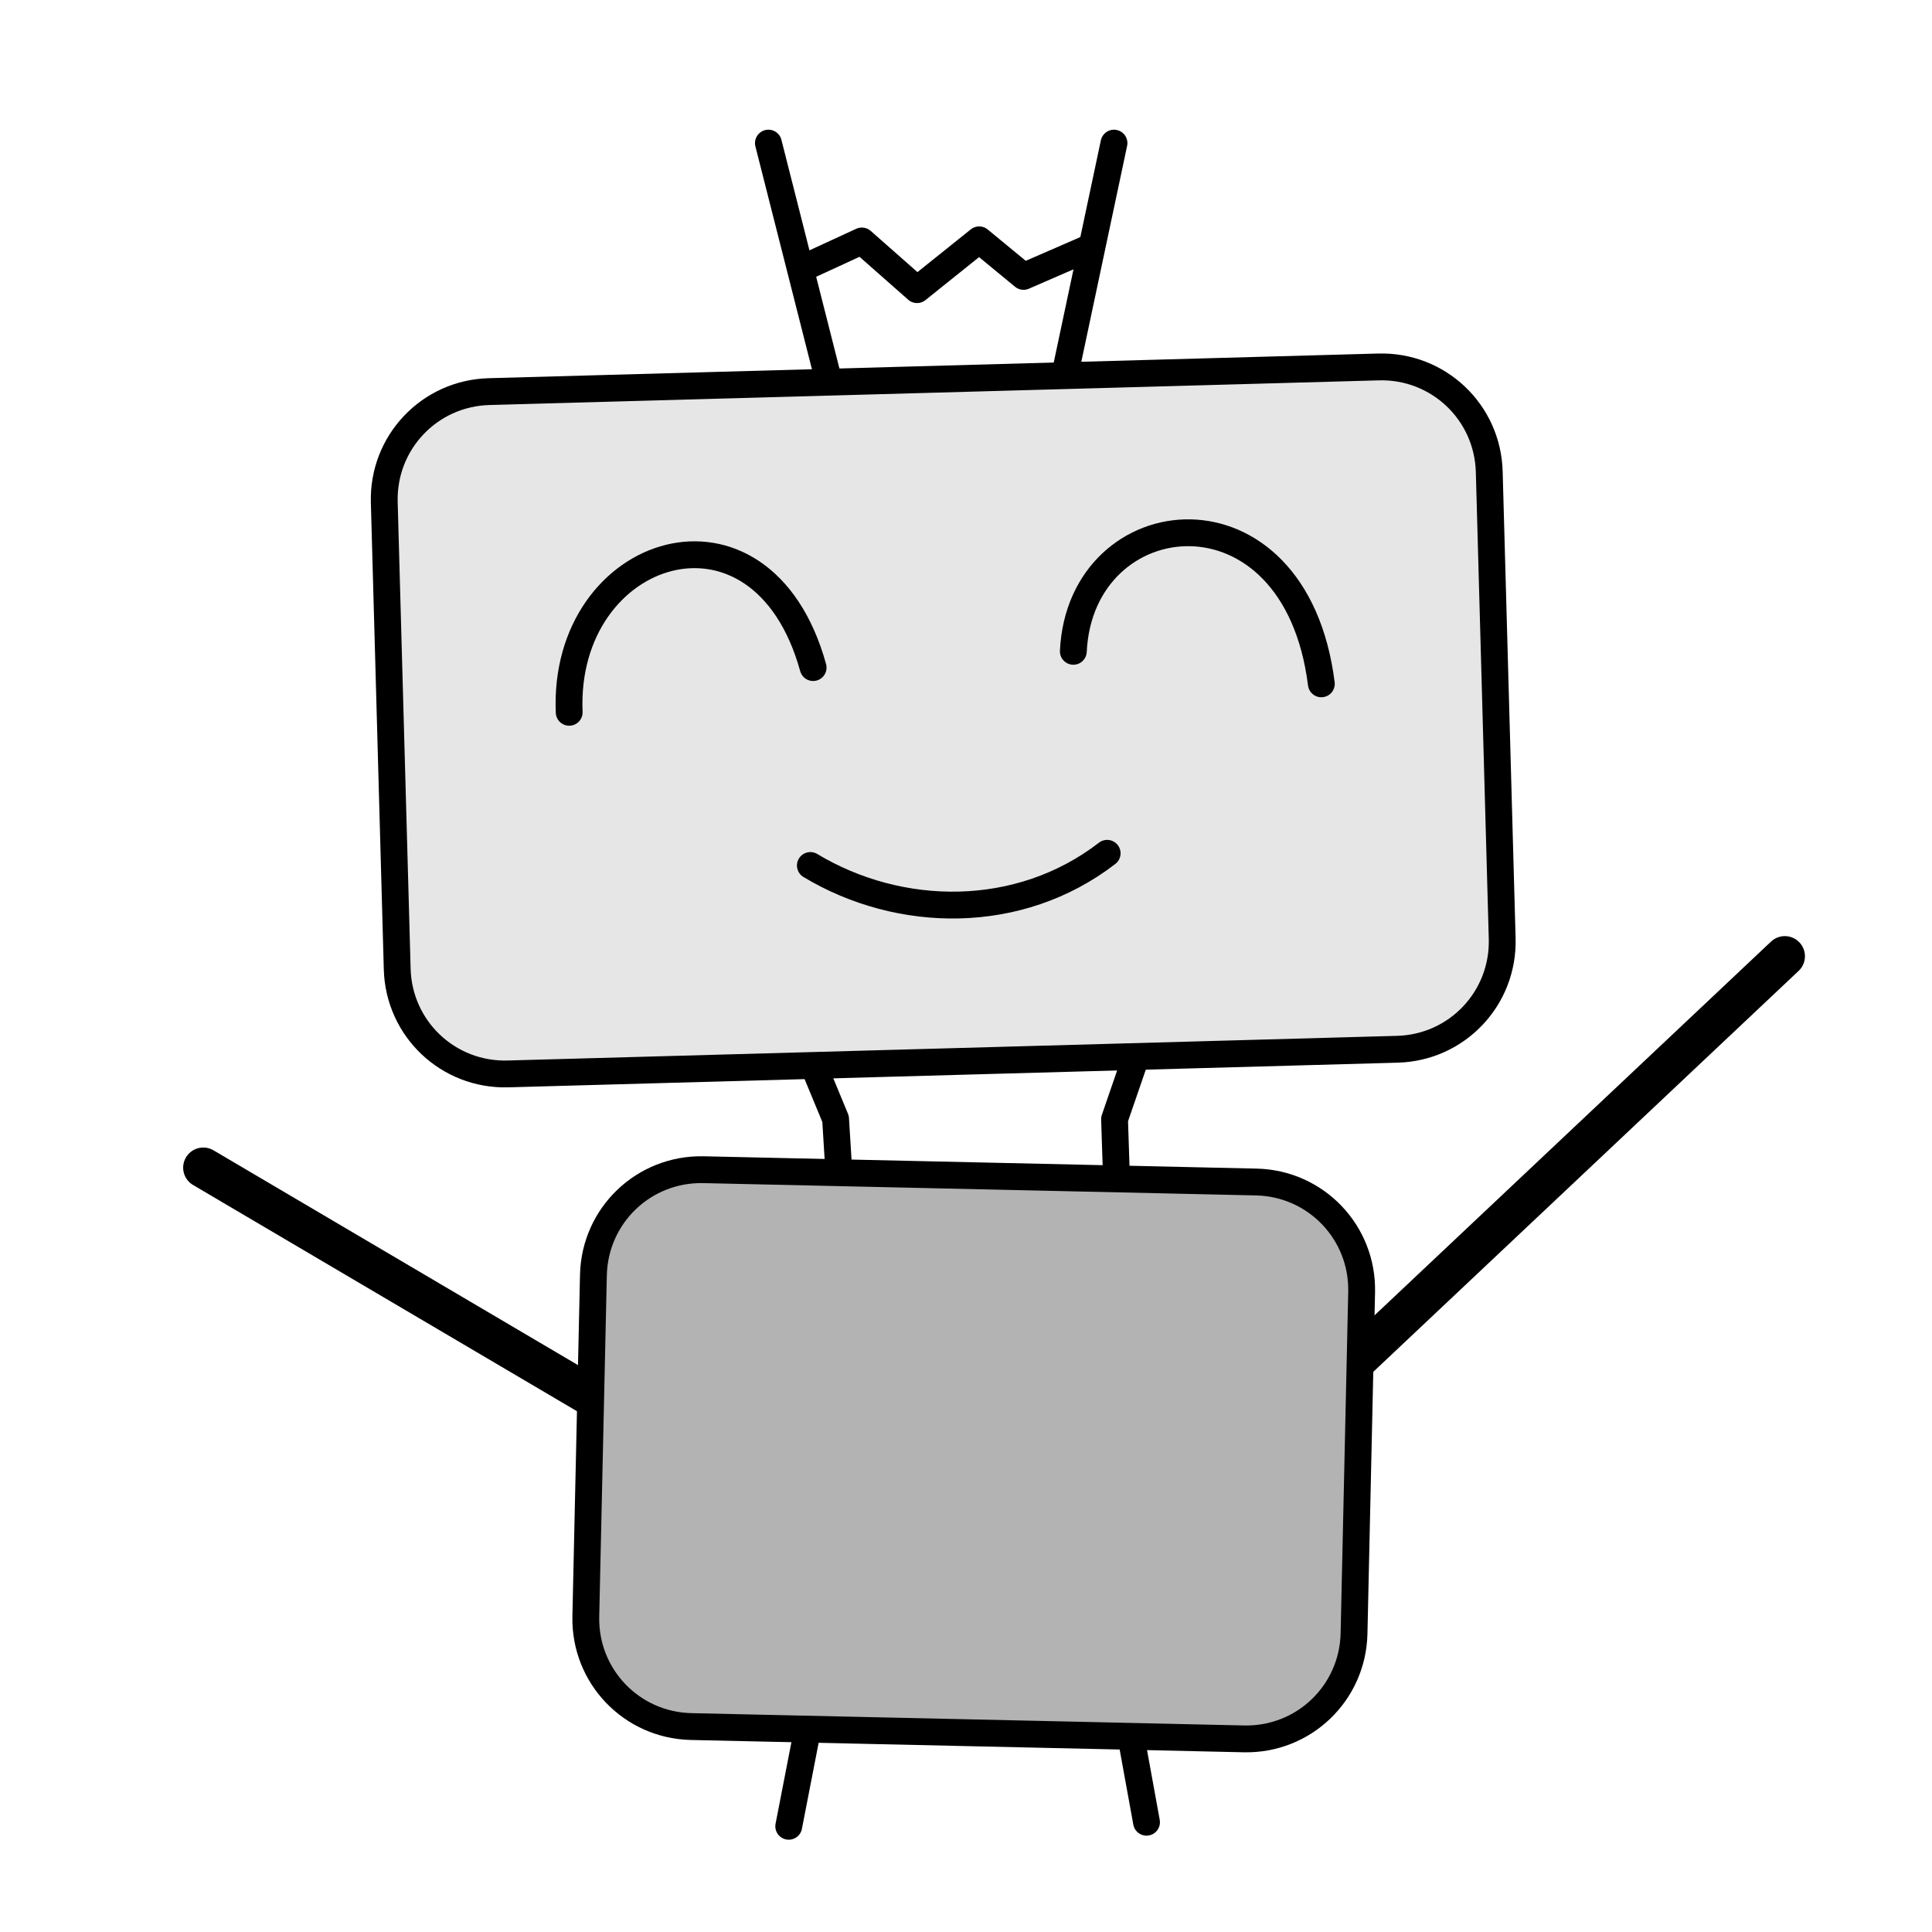
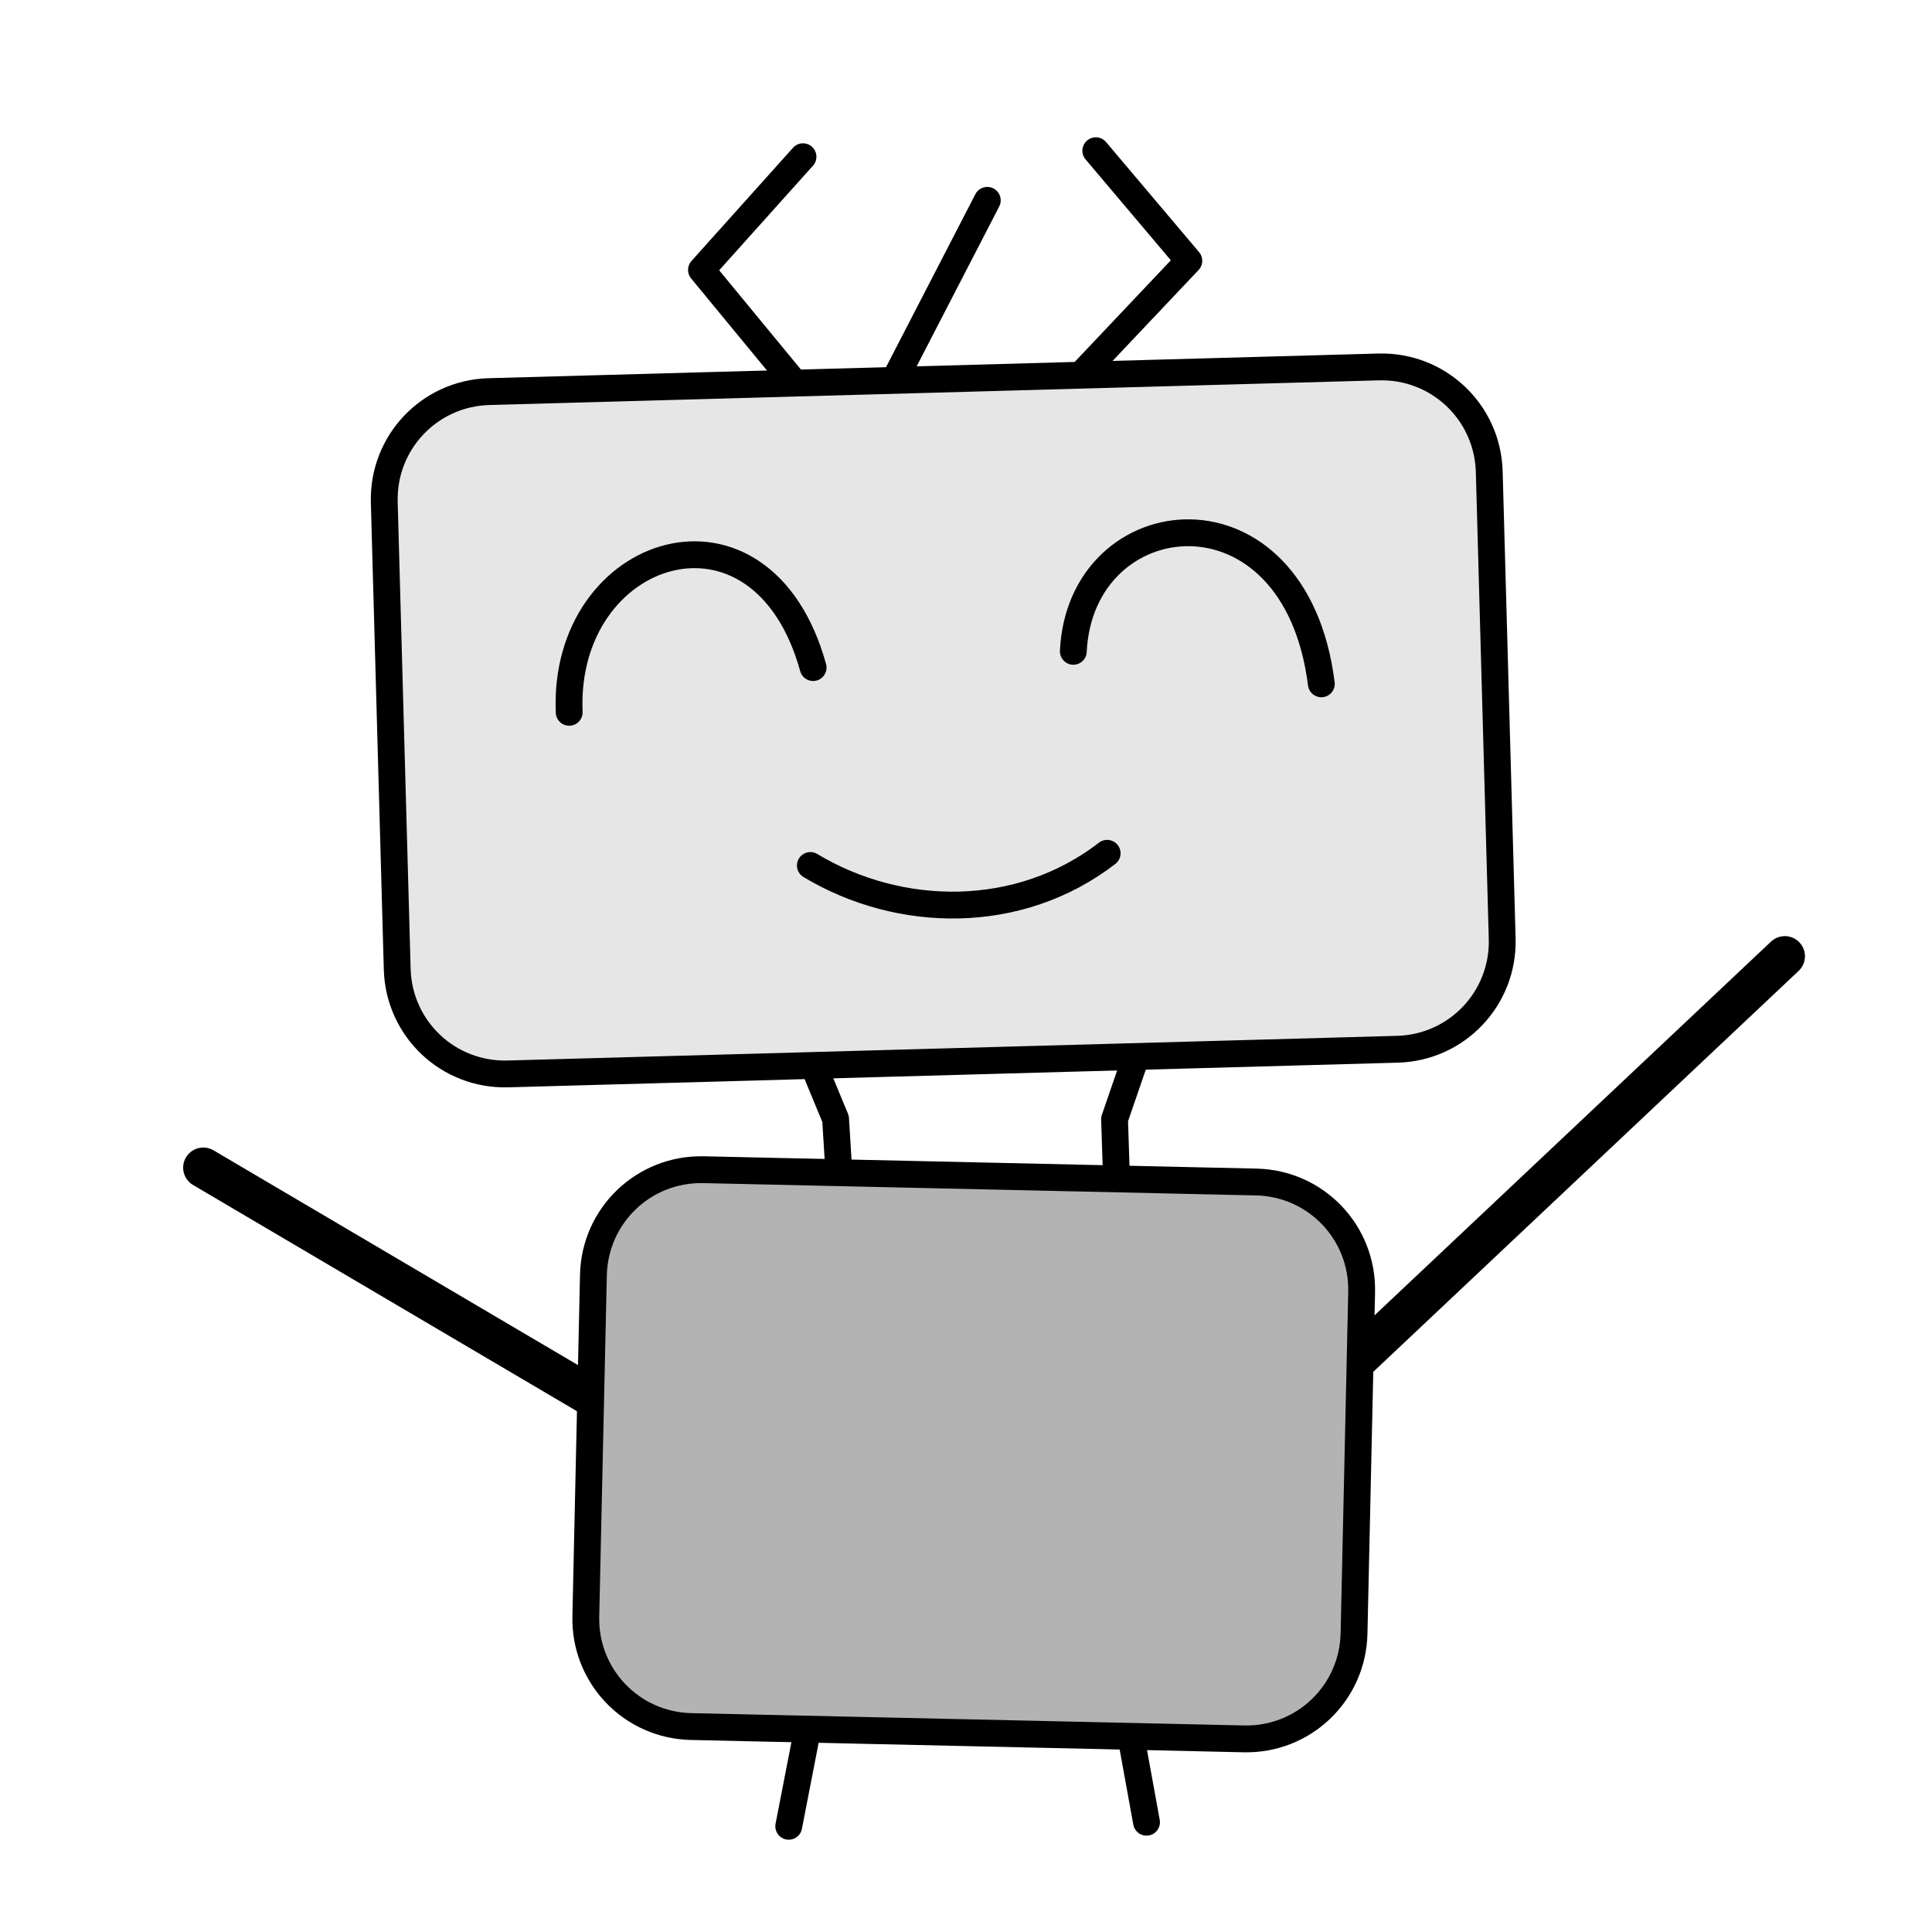
<svg xmlns="http://www.w3.org/2000/svg" width="720" height="720" viewBox="0 0 720 720" id="svg2" version="1.1">
  <defs id="defs4" />
  <g id="layer1" transform="translate(0,-332.3622)">
    <path style="fill:none;fill-rule:evenodd;stroke:#000000;stroke-width:10;stroke-linecap:round;stroke-linejoin:round;stroke-miterlimit:4;stroke-dasharray:none;stroke-opacity:1" d="m 296.97,714.483 14.429,34.868 2.237,36.344" id="path4140" />
    <path style="fill:none;fill-rule:evenodd;stroke:#000000;stroke-width:10;stroke-linecap:round;stroke-linejoin:round;stroke-miterlimit:4;stroke-dasharray:none;stroke-opacity:1" d="m 428.964,709.938 -13.603,39.517 1.13,34.726" id="path4142" />
    <path style="fill:none;fill-rule:evenodd;stroke:#000000;stroke-width:15;stroke-linecap:round;stroke-linejoin:round;stroke-miterlimit:4;stroke-dasharray:none;stroke-opacity:1" d="M 480.303,862.968 665.152,688.726" id="path4144" />
    <path style="fill:none;fill-rule:evenodd;stroke:#000000;stroke-width:15;stroke-linecap:round;stroke-linejoin:round;stroke-miterlimit:4;stroke-dasharray:none;stroke-opacity:1" d="M 245.455,867.514 160.506,817.455 75.758,767.514" id="path4146" />
    <path style="fill:none;fill-rule:evenodd;stroke:#000000;stroke-width:10;stroke-linecap:round;stroke-linejoin:round;stroke-miterlimit:4;stroke-dasharray:none;stroke-opacity:1" d="m 304.545,958.423 -10.606,54.545" id="path4148" />
    <path style="fill:none;fill-rule:evenodd;stroke:#000000;stroke-width:10;stroke-linecap:round;stroke-linejoin:round;stroke-miterlimit:4;stroke-dasharray:none;stroke-opacity:1" d="m 418.182,961.453 9.091,50" id="path4150" />
-     <path style="fill:none;fill-rule:evenodd;stroke:#000000;stroke-width:10;stroke-linecap:round;stroke-linejoin:round;stroke-miterlimit:4;stroke-dasharray:none;stroke-opacity:1" d="M 312.121,487.211 286.364,385.695" id="path4152" />
-     <path style="fill:none;fill-rule:evenodd;stroke:#000000;stroke-width:10;stroke-linecap:round;stroke-linejoin:round;stroke-miterlimit:4;stroke-dasharray:none;stroke-opacity:1" d="m 393.939,485.695 21.212,-100" id="path4154" />
-     <path style="fill:none;fill-rule:evenodd;stroke:#000000;stroke-width:10;stroke-linecap:butt;stroke-linejoin:round;stroke-miterlimit:4;stroke-dasharray:none;stroke-opacity:1" d="m 297.821,432.925 23.364,-10.76 20.577,18.137 23.147,-18.558 16.545,13.623 25.74,-11.192" id="path4156" />
+     <path style="fill:none;fill-rule:evenodd;stroke:#000000;stroke-width:10;stroke-linecap:round;stroke-linejoin:round;stroke-miterlimit:4;stroke-dasharray:none;stroke-opacity:1" d="m 306.121,487.211 -44.7,-54.259 37.834,-42.184" id="path4152" />
+     <path style="fill:none;fill-rule:evenodd;stroke:#000000;stroke-width:10;stroke-linecap:round;stroke-linejoin:round;stroke-miterlimit:4;stroke-dasharray:none;stroke-opacity:1" d="m 389.939,485.695 53.103,-56.144 -34.667,-41.02" id="path4154" />
    <path style="color:#000000;clip-rule:nonzero;display:inline;overflow:visible;visibility:visible;opacity:1;isolation:auto;mix-blend-mode:normal;color-interpolation:sRGB;color-interpolation-filters:linearRGB;solid-color:#000000;solid-opacity:1;fill:#e6e6e6;fill-opacity:1;fill-rule:nonzero;stroke:#000000;stroke-width:10;stroke-linecap:round;stroke-linejoin:round;stroke-miterlimit:4;stroke-dasharray:none;stroke-dashoffset:0;stroke-opacity:1;color-rendering:auto;image-rendering:auto;shape-rendering:auto;text-rendering:auto;enable-background:accumulate" d="m 182.242,478.305 331.494,-9.193 c 22.243,-0.617 40.646,16.793 41.262,39.036 l 4.825,173.979 c 0.617,22.243 -16.793,40.646 -39.036,41.262 L 189.294,732.582 c -22.243,0.617 -40.646,-16.793 -41.262,-39.036 l -4.825,-173.979 c -0.617,-22.243 16.793,-40.646 39.036,-41.262 z" id="rect4136" />
    <path style="color:#000000;clip-rule:nonzero;display:inline;overflow:visible;visibility:visible;opacity:1;isolation:auto;mix-blend-mode:normal;color-interpolation:sRGB;color-interpolation-filters:linearRGB;solid-color:#000000;solid-opacity:1;fill:#b3b3b3;fill-opacity:1;fill-rule:nonzero;stroke:#000000;stroke-width:10;stroke-linecap:round;stroke-linejoin:round;stroke-miterlimit:4;stroke-dasharray:none;stroke-dashoffset:0;stroke-opacity:1;color-rendering:auto;image-rendering:auto;shape-rendering:auto;text-rendering:auto;enable-background:accumulate" d="m 262.199,768.275 205.984,4.59 c 22.246,0.496 39.755,18.804 39.26,41.049 l -2.834,127.215 c -0.496,22.246 -18.804,39.755 -41.049,39.26 l -205.984,-4.59 c -22.246,-0.496 -39.755,-18.804 -39.26,-41.049 l 2.834,-127.215 c 0.496,-22.246 18.804,-39.755 41.049,-39.26 z" id="rect4138" />
    <path style="fill:none;fill-rule:evenodd;stroke:#000000;stroke-width:10;stroke-linecap:round;stroke-linejoin:round;stroke-miterlimit:4;stroke-dasharray:none;stroke-opacity:1" d="m 212.121,597.817 c -2.644,-61.937 71.698,-86.012 90.909,-16.667" id="path4162" />
    <path style="fill:none;fill-rule:evenodd;stroke:#000000;stroke-width:10;stroke-linecap:round;stroke-linejoin:round;stroke-miterlimit:4;stroke-dasharray:none;stroke-opacity:1" d="m 400,575.089 c 2.677,-56.488 82.681,-65.351 92.424,12.121" id="path4164" />
    <path style="fill:none;fill-rule:evenodd;stroke:#000000;stroke-width:10;stroke-linecap:round;stroke-linejoin:round;stroke-miterlimit:4;stroke-dasharray:none;stroke-opacity:1" d="m 302,654.908 c 33.309,20.045 77.848,20.732 110.606,-4.545" id="path4166" />
+     <path style="fill:none;fill-rule:evenodd;stroke:#000000;stroke-width:10;stroke-linecap:round;stroke-linejoin:round;stroke-miterlimit:4;stroke-dasharray:none;stroke-opacity:1" d="m 334.716,471.34 33.216,-64.318" id="path4154-2" />
  </g>
</svg>
